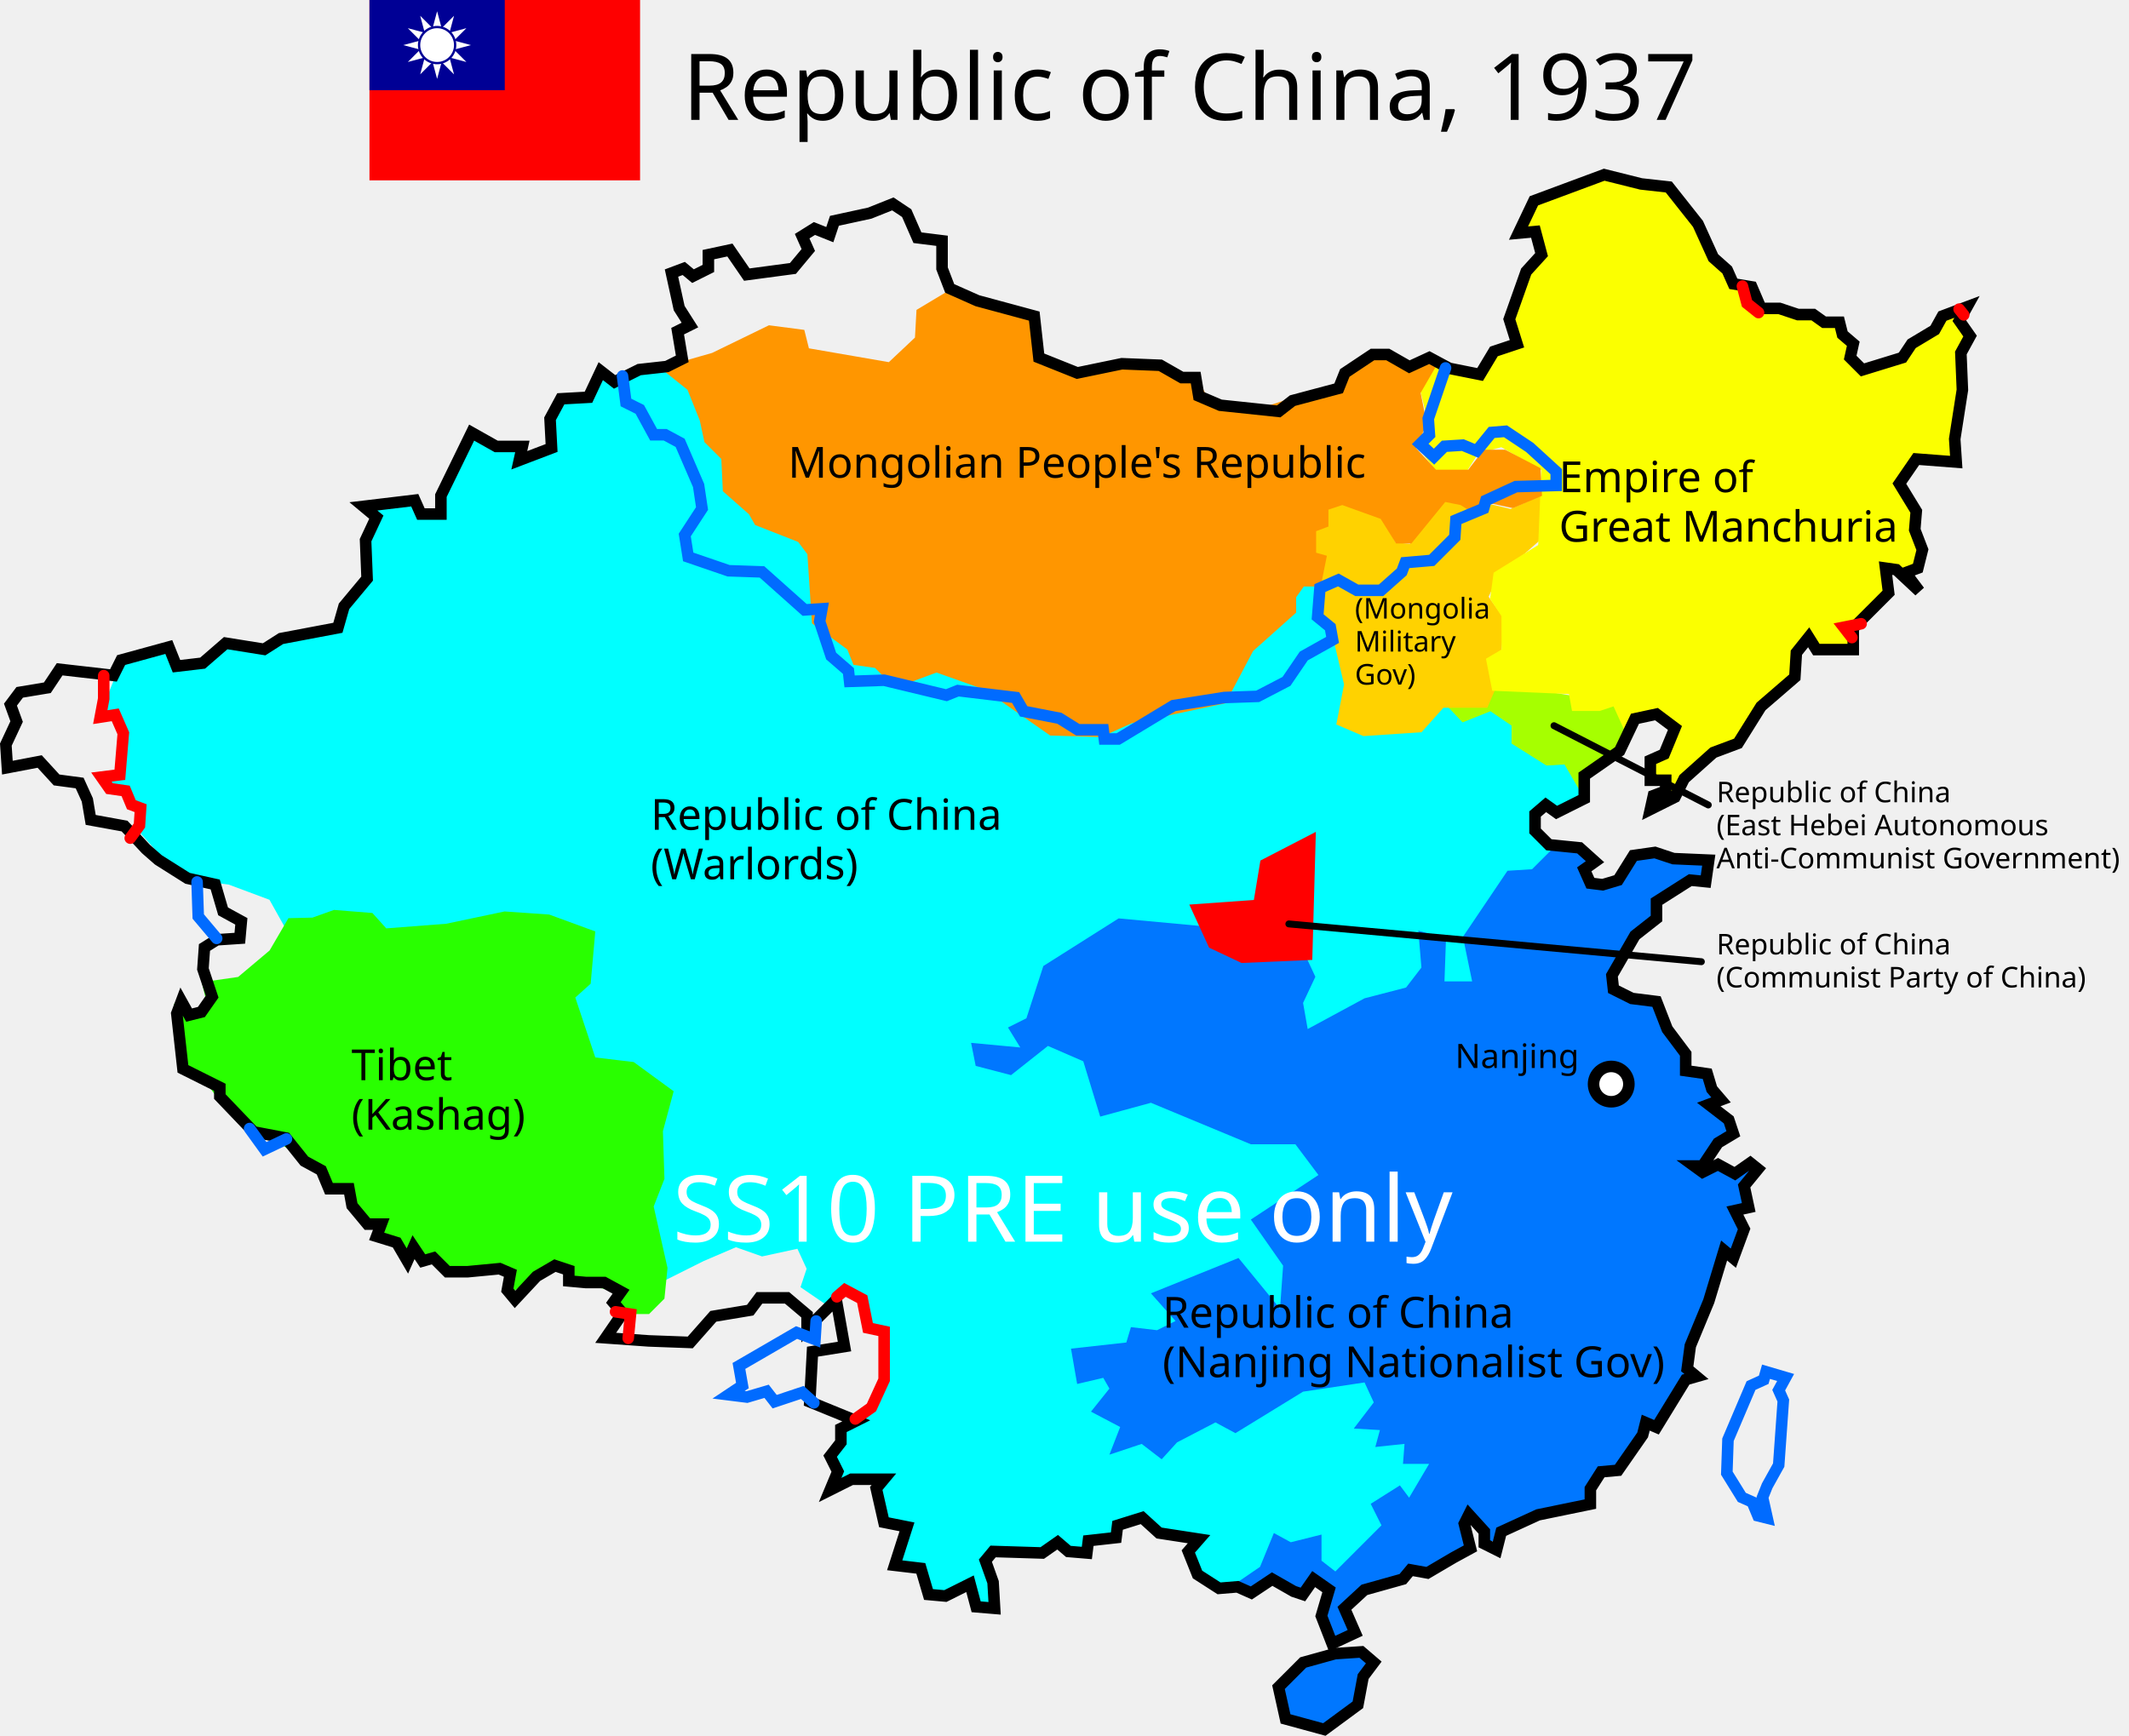
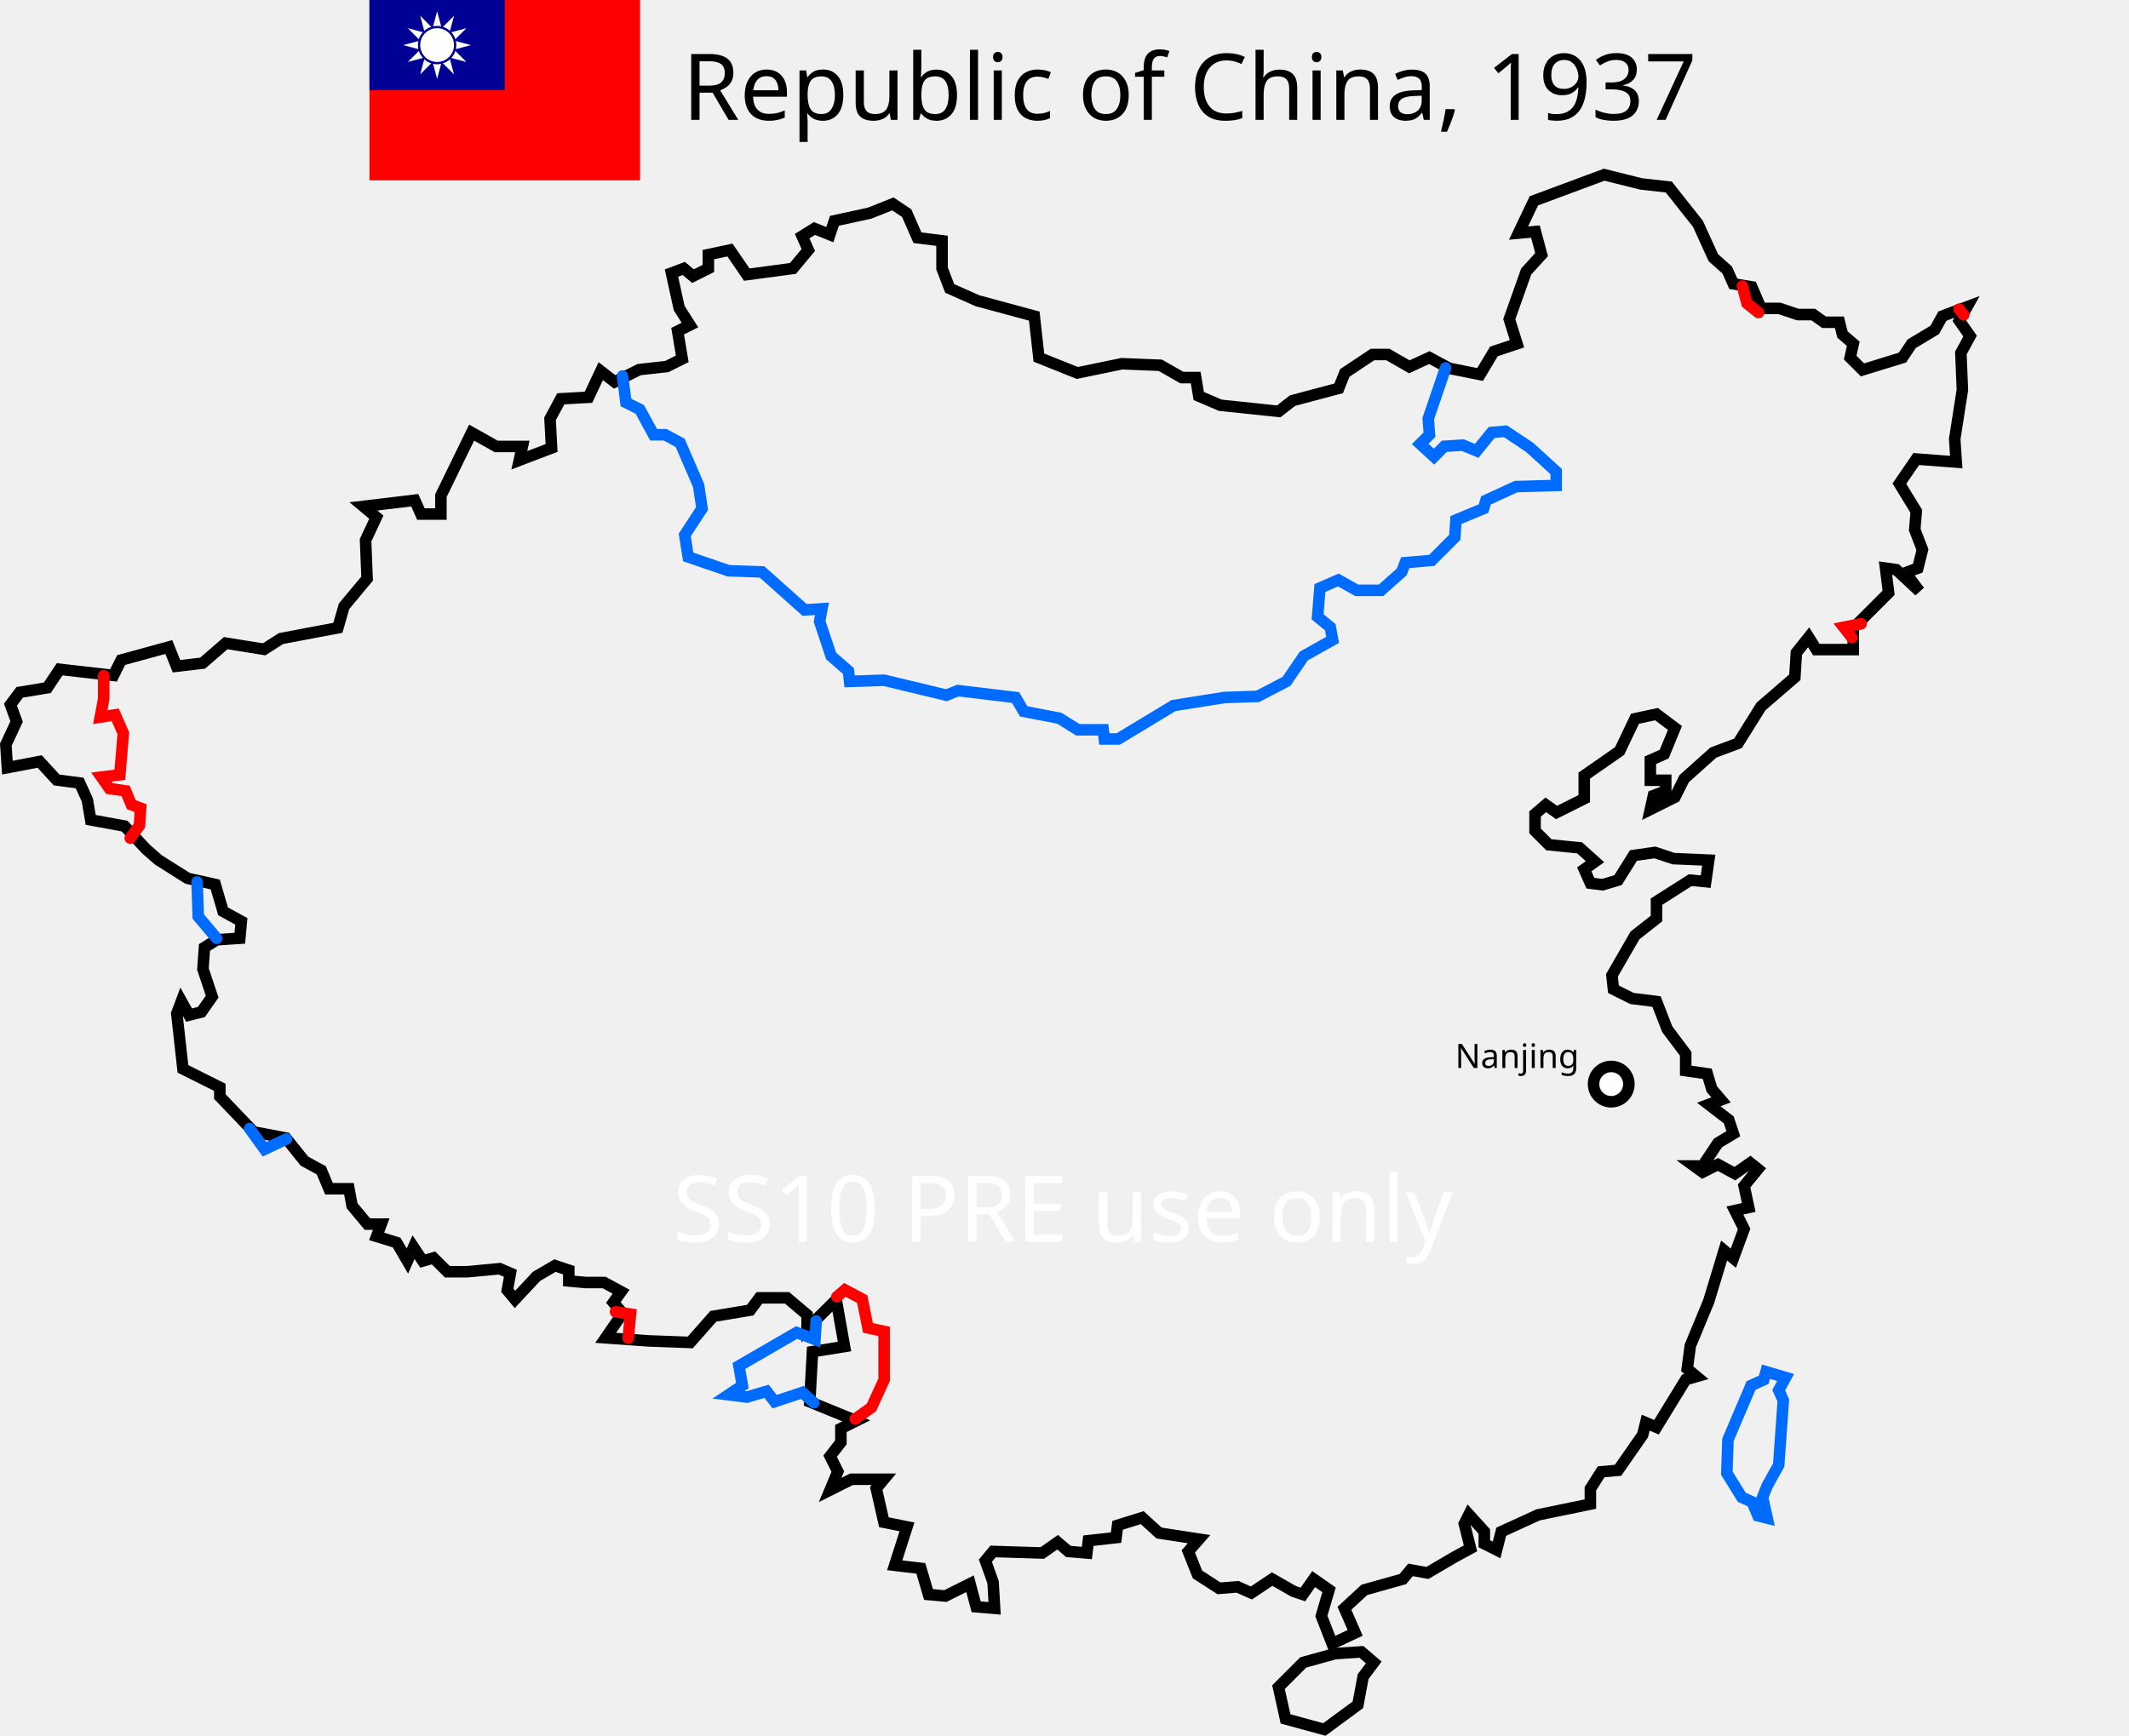
<svg xmlns="http://www.w3.org/2000/svg" version="1.1" width="461.726" height="376.536" viewBox="0,0,461.726,376.536">
  <g transform="translate(-8.61907,7.58535)">
    <g stroke-miterlimit="10">
-       <path d="M291.247,353.047l6.887,-1.913l5.739,-0.383l2.678,2.296l-2.296,3.061l-1.148,6.122l-7.269,5.356l-8.417,-2.296l-1.53,-6.887z" fill="#0077ff" stroke="none" stroke-width="0" stroke-linecap="round" display="" class="4" />
-       <path d="M272.84,317.176l-27.904,-6.534l-12.109,-19.725l-21.608,-104.165l133.667,-10.667h6l4.667,3l-2.667,2l0.667,3.667h2.667l4.667,-1.667l2.667,-5l5,-1l3.667,2l7.667,0.333l-1,4.667l-2.667,-1.667l-7.667,5.667v3.333l-4.667,3.667l-5.333,9.333l0.667,3.667l5,2h3.667l2.333,5.667l4.333,5.333v4.333l4.333,-0.333l1.333,4.333l2.333,2l-3.333,0.667l4.667,3.333l1,3.333l-3.667,1.667l-3.333,6.333l3.667,-1.667l3.667,2.333l4,-2.667l1.667,1.333l-3.667,3.667l1.333,4.333l-3.667,1l2.667,3.333l-2.667,7.333l-2.667,-1.667l-7,20.667v4.667l2.333,2h-3.333l-6,10.667l-2,-1.333v2.667l-6,8.333h-4l-2,3.667v3.667l-11.667,1.667l-12,7v-3.667l-2.667,-2.667l-1,2.333l1,4.333l-9.333,5.667l-3.667,-0.667l-1,2.333l-8.667,2.333l-4.667,3.667l3,5.333l-5.333,2.667l-2.667,-6.667l1.667,-5.333l-3.333,-1.667l-2.333,3l-6.333,-3.667l-5.667,3.667l-2,-1.667h-3z" fill="#0077ff" stroke="none" stroke-width="0" stroke-linecap="round" display="" class="7" />
-       <path d="M30.552,148.643l1,-4.333l3.333,-8.333l10.333,-2.867l1.333,3.867l6.333,-0.667l5.333,-4.333l7.667,2l4,-2.667l12.667,-2.333l0.667,-4.667l5.667,-6l-0.667,-8.667l3,-4.667l-3.333,-2.333l11.667,-1l0.667,2.667l4.333,0.333l-0.333,-4l6.667,-15l6,4.333l5.667,-0.667l-1,3.333l6.667,-2.667v-5.667l2.333,-4.333l6,-1.333l2.667,-5.667l3,3l6.333,-3.333l4.667,-0.667l151,47.333l48,41.333l0.333,5.333l-5.333,3.333l-3.333,-1.667l-2,2l-0.333,3.667l3.667,3.333l-4.333,4.333l-5.333,0.333l-9.667,14.333l2,9.667h-6l0.333,-9.333l-6,-1.667l0.667,8l-3.333,4.333l-9,2.333l-12.333,6.667l-1,-5.667l2.667,-5.667l-2.333,-5l-22.333,-6l-18,-1.667l-16.333,10.333l-3.667,11.333l-4,2l2.667,4.333l-10.667,-1l1,5l7.667,2l8,-6.333l7.667,3.333l3.667,12l11,-3l21.667,9h9.667l5,6.667l-14.667,9.667l7,10l-0.667,9.333l-9,-11l-19,7.667l5.333,6l-4,2l-5.667,-0.667l-1,3.333l-12,1.333l1.333,7.667l5.667,-1.333l1.333,2.333l-4,5l6.333,3.333l-2.333,6l7,-2.333l4.333,3.333l3.333,-3.667l8.333,-4.333l4.333,2.333l14.667,-9l13.333,-2l2,4.333l-4.333,5.667l5.667,0.333l-1,3.667l6.333,-0.667l-0.333,4.333h5.667l-4.333,7.333l-2,-2.667l-6.333,4l2.333,4.667l-10,10l-3,-2.333v-5.667l-6.667,1.667l-3.667,-2l-3,7.333l-6.333,4.333l-6.333,-1.333l-3,-6.333l3,-2.333l-8.667,-1l-3.333,-3.333l-6.333,1.667v2.667l-6,0.333v3.333l-4.667,-1l-1.333,-2.333l-3.667,3l-10.667,-0.333l-1.667,2l1.667,3.667l-0.333,6.333h-4l-1,-5.667l-6,2.667l-3.333,0.333l-2,-6.667h-5.333l3.333,-8.333l-5,-0.667l-1.333,-7l1.333,-2.667l-7,-0.333l-5.333,3.333l2.333,-5l-2,-3l1.667,-2.667l0.667,-3.333l6.667,-4.667l2.667,-6.667v-10.333h-3.667l-1,-6.667l-4.333,-2.667l-3,4.333l-6.333,-4.333l1.333,-4l-2,-4.333l-7.667,1.667l-5.667,-2l-7,3l-8.667,4.333l-81.808,-76.092l-3.686,-6.607l-8.849,-3.302l-10.324,-1.333l-9,-10v-5.667l-2.333,-0.667l-0.667,-2.667h-3.667l-1.333,-2.333l4,-1l0.667,-10l-1.667,-3.333z" fill="#00ffff" stroke="#000000" stroke-width="0" stroke-linecap="round" display="" class="6" />
-       <path d="M352.218,165.643l-4.3,-7.399l-3.909,0.237l-7.575,-4.775l0.01,-3.89l-4.585,-3.113l-6.046,2.41l-3.595,-3.803l11.333,-4.667l31.667,5.333l-5.193,8.75l-7.317,5.466z" fill="#a6ff00" stroke="none" stroke-width="0" stroke-linecap="butt" display="" class="5" />
-       <path d="M294.515,126.341l-0.28,-7.838l1.679,-5.598l-2.239,-0.28l-0.28,-5.318l2.799,-0.56v-3.639l3.639,-1.679l8.117,2.519l3.359,6.158l3.079,0.28l7.558,-9.517l8.397,0.56l5.878,1.4l6.998,-3.079l-0.56,9.797l-9.237,8.117l-1.959,4.199l3.359,4.759l-0.56,6.998l-3.079,1.959l1.679,6.438l-1.679,3.919h-9.517l-4.759,5.318l-12.596,0.84l-5.878,-2.519l1.679,-8.677l-2.239,-9.517z" fill="#ffd200" stroke="none" stroke-width="0" stroke-linecap="round" display="" class="4" />
-       <path d="M342.885,94.419l-8.667,-5l-5,1.333l-2.333,3.667h-7l-4,-5.333l2.494,-4.827l-1.72,-7.053l2.226,-5.786l10.667,2.667l3.667,-5l4.667,-2l-1.667,-5.333l3.667,-10.333l3.333,-3.667l-1.333,-5l-3.667,0.333l3.333,-7.109l15.333,-5.333l13.667,3l6,6.667l3.333,8.667l3,1l1.786,4l2.214,2.667l2.573,2.44l5.427,0.226l4.667,2.333l2.333,-1l3.333,2.333l3,-0.667v3.333l3.333,1.333l-1.667,4l2.667,2.333l8.667,-2.667l2.667,-4l5,-2.333l1.333,-3.333l4.091,0.595l1.176,4.405l-0.934,2.667l0.333,8.333l-2.333,11l1,5.667l-9,-1.333l-3,4.667l3.333,7l-0.667,4l2.333,4l-1,3.333l-4.333,1.667l-3.333,-1l0.667,5.333l-7.667,7.079l0.333,5.254h-9l-0.667,-3l-3,3.667l-0.333,5.333l-7,5.333l-5,9l-5.333,2.667l-6.333,5l-2,3.667l-6,3l0.667,-2.333l3,-1.667v-2l-3.667,-0.333v-4.333l3.333,-1.667l2.667,-5.667l-4.333,-3.333l-5.333,2l-1,4l-3.333,-7.333l-3,1h-6l-0.667,-3.667l-16.633,-0.722l-1.367,-6.945l3.389,-1.993l-0.024,-7.262l-2.473,-3.751l0.775,-5.66l9.667,-6z" fill="#fbff00" stroke="none" stroke-width="0" stroke-linecap="round" display="" class="3" />
-       <path d="M60.261,204.343l6.832,-5.751l4.08,-7l5.212,-0.122l4.667,-1.667l8.333,0.667l3,3.333l13,-1l12.667,-2.667l9.667,0.667l10,3.667l-1,11.333l-3.333,3l4.333,13l8.333,1l8.667,6.333l-2.333,8.667l0.333,10.333l-2.333,6l3,13.333l-0.667,6.667l-3.333,3.333h-7.667l0.667,-5l-7.667,-1.333l-2.667,-2.667l-3,-1.667l-5,2.667l-5.667,4.333v-5.667h-11.667l-2.667,-2.333l-4.333,-0.667l-2.667,1l-1.333,-2.667l-5,-2.667l-1.667,-3.333l-4.333,-4l-2.333,-3.667l-3.333,-0.333l-1.333,-4.333l-3,-1l-6.333,-4.333l-3.667,-1.333l-7.333,-5.667l-3.667,-5l-3,-1.667l-3,-3.667l-1.333,-8v-4.333l3,-0.333l1,3l3.333,-1.667l-1.333,-5.667z" fill="#29ff00" stroke="none" stroke-width="0" stroke-linecap="round" display="" class="0" />
-       <path d="M156.052,70.976l7,-2l12.333,-6l7.667,1l1,4l17.333,3l5.667,-5.333l0.333,-6l6.667,-4l9.333,3.333l8.667,2.333l2,8.333l10,4l8.333,-2.667l8.667,1.333l3,2.667l4.667,0.333l2.333,4.333l11,1.333l7,-2.333l4.667,0.333l4.667,-1.667l1,-3.667l7,-4h4l1.667,1.667h8.333l-3.667,6.333l1.333,6.667l-2.333,5.333l4.333,4.667h7l3.333,-4.333h4.667l7.667,4l0.333,6l-6.333,2.667l-4.667,-1l-4,2l-2.667,-1.667l-3.333,-0.667l-7.333,9h-3.333l-3.333,-5.333l-8.333,-3l-3,1v3.667l-2.667,1v4.667l2.333,0.667l-1.333,6.667h-3.667l-1.667,2.333v3.333l-9.333,8.333l-6,11.333l-20.333,4.333l-6.667,3l-11,-0.333l-14.333,-10l-10.333,-3.667l-9,3.333l-4.333,-4.333l-4.667,-0.667l-1.333,-3.333l-7.667,-5.667l-1,-15l-2,-2.667l-9.333,-3.667l-1.333,-2.333l-5.667,-5l-0.333,-7l-3.667,-3.667l-1,-4.667l-2.667,-6.667l-5,-4z" fill="#ff9600" stroke="none" stroke-width="0" stroke-linecap="round" display="" class="1" />
+       <path d="M291.247,353.047l6.887,-1.913l5.739,-0.383l2.678,2.296l-2.296,3.061l-1.148,6.122l-7.269,5.356l-8.417,-2.296l-1.53,-6.887z" fill="#0077ff" stroke="none" stroke-width="0" stroke-linecap="round" display="none" class="4" />
+       <path d="M272.84,317.176l-27.904,-6.534l-12.109,-19.725l-21.608,-104.165l133.667,-10.667h6l4.667,3l-2.667,2l0.667,3.667h2.667l4.667,-1.667l2.667,-5l5,-1l3.667,2l7.667,0.333l-1,4.667l-2.667,-1.667l-7.667,5.667v3.333l-4.667,3.667l-5.333,9.333l0.667,3.667l5,2h3.667l2.333,5.667l4.333,5.333v4.333l4.333,-0.333l1.333,4.333l2.333,2l-3.333,0.667l4.667,3.333l1,3.333l-3.667,1.667l-3.333,6.333l3.667,-1.667l3.667,2.333l4,-2.667l1.667,1.333l-3.667,3.667l1.333,4.333l-3.667,1l2.667,3.333l-2.667,7.333l-2.667,-1.667l-7,20.667v4.667l2.333,2h-3.333l-6,10.667l-2,-1.333v2.667l-6,8.333h-4l-2,3.667v3.667l-11.667,1.667l-12,7v-3.667l-2.667,-2.667l-1,2.333l1,4.333l-9.333,5.667l-3.667,-0.667l-1,2.333l-8.667,2.333l-4.667,3.667l3,5.333l-5.333,2.667l-2.667,-6.667l1.667,-5.333l-3.333,-1.667l-2.333,3l-6.333,-3.667l-5.667,3.667l-2,-1.667h-3z" fill="#0077ff" stroke="none" stroke-width="0" stroke-linecap="round" display="none" class="7" />
+       <path d="M30.552,148.643l1,-4.333l3.333,-8.333l10.333,-2.867l1.333,3.867l6.333,-0.667l5.333,-4.333l7.667,2l4,-2.667l12.667,-2.333l0.667,-4.667l5.667,-6l-0.667,-8.667l3,-4.667l-3.333,-2.333l11.667,-1l0.667,2.667l4.333,0.333l-0.333,-4l6.667,-15l6,4.333l5.667,-0.667l-1,3.333l6.667,-2.667v-5.667l2.333,-4.333l6,-1.333l2.667,-5.667l3,3l6.333,-3.333l4.667,-0.667l151,47.333l48,41.333l0.333,5.333l-5.333,3.333l-3.333,-1.667l-2,2l-0.333,3.667l3.667,3.333l-4.333,4.333l-5.333,0.333l-9.667,14.333l2,9.667h-6l0.333,-9.333l-6,-1.667l0.667,8l-3.333,4.333l-9,2.333l-12.333,6.667l-1,-5.667l2.667,-5.667l-2.333,-5l-22.333,-6l-18,-1.667l-16.333,10.333l-3.667,11.333l-4,2l2.667,4.333l-10.667,-1l1,5l7.667,2l8,-6.333l7.667,3.333l3.667,12l11,-3l21.667,9h9.667l5,6.667l-14.667,9.667l7,10l-0.667,9.333l-9,-11l-19,7.667l5.333,6l-4,2l-5.667,-0.667l-1,3.333l-12,1.333l1.333,7.667l5.667,-1.333l1.333,2.333l-4,5l6.333,3.333l-2.333,6l7,-2.333l4.333,3.333l3.333,-3.667l8.333,-4.333l4.333,2.333l14.667,-9l13.333,-2l2,4.333l-4.333,5.667l5.667,0.333l-1,3.667l6.333,-0.667l-0.333,4.333h5.667l-4.333,7.333l-2,-2.667l-6.333,4l2.333,4.667l-10,10l-3,-2.333v-5.667l-6.667,1.667l-3.667,-2l-3,7.333l-6.333,4.333l-6.333,-1.333l-3,-6.333l3,-2.333l-8.667,-1l-3.333,-3.333l-6.333,1.667v2.667l-6,0.333v3.333l-4.667,-1l-1.333,-2.333l-3.667,3l-10.667,-0.333l-1.667,2l1.667,3.667l-0.333,6.333h-4l-1,-5.667l-6,2.667l-3.333,0.333l-2,-6.667h-5.333l3.333,-8.333l-5,-0.667l-1.333,-7l1.333,-2.667l-7,-0.333l-5.333,3.333l2.333,-5l-2,-3l1.667,-2.667l0.667,-3.333l6.667,-4.667l2.667,-6.667v-10.333h-3.667l-1,-6.667l-4.333,-2.667l-3,4.333l-6.333,-4.333l1.333,-4l-2,-4.333l-7.667,1.667l-5.667,-2l-7,3l-8.667,4.333l-81.808,-76.092l-3.686,-6.607l-8.849,-3.302l-10.324,-1.333l-9,-10v-5.667l-2.333,-0.667l-0.667,-2.667h-3.667l-1.333,-2.333l4,-1l0.667,-10l-1.667,-3.333z" fill="#00ffff" stroke="#000000" stroke-width="0" stroke-linecap="round" display="none" class="6" />
+       <path d="M352.218,165.643l-4.3,-7.399l-3.909,0.237l-7.575,-4.775l0.01,-3.89l-4.585,-3.113l-6.046,2.41l-3.595,-3.803l11.333,-4.667l31.667,5.333l-5.193,8.75l-7.317,5.466z" fill="#a6ff00" stroke="none" stroke-width="0" stroke-linecap="butt" display="none" class="5" />
+       <path d="M294.515,126.341l-0.28,-7.838l1.679,-5.598l-2.239,-0.28l-0.28,-5.318l2.799,-0.56v-3.639l3.639,-1.679l8.117,2.519l3.359,6.158l3.079,0.28l7.558,-9.517l8.397,0.56l5.878,1.4l6.998,-3.079l-0.56,9.797l-9.237,8.117l-1.959,4.199l3.359,4.759l-0.56,6.998l-3.079,1.959l1.679,6.438l-1.679,3.919h-9.517l-4.759,5.318l-12.596,0.84l-5.878,-2.519l1.679,-8.677l-2.239,-9.517z" fill="#ffd200" stroke="none" stroke-width="0" stroke-linecap="round" display="none" class="4" />
+       <path d="M342.885,94.419l-8.667,-5l-5,1.333l-2.333,3.667h-7l-4,-5.333l2.494,-4.827l-1.72,-7.053l2.226,-5.786l10.667,2.667l3.667,-5l4.667,-2l-1.667,-5.333l3.667,-10.333l3.333,-3.667l-1.333,-5l-3.667,0.333l3.333,-7.109l15.333,-5.333l13.667,3l6,6.667l3.333,8.667l3,1l1.786,4l2.214,2.667l2.573,2.44l5.427,0.226l4.667,2.333l2.333,-1l3.333,2.333l3,-0.667v3.333l3.333,1.333l-1.667,4l2.667,2.333l8.667,-2.667l2.667,-4l5,-2.333l1.333,-3.333l4.091,0.595l1.176,4.405l-0.934,2.667l0.333,8.333l-2.333,11l1,5.667l-9,-1.333l-3,4.667l3.333,7l-0.667,4l2.333,4l-1,3.333l-4.333,1.667l-3.333,-1l0.667,5.333l-7.667,7.079l0.333,5.254h-9l-0.667,-3l-3,3.667l-0.333,5.333l-7,5.333l-5,9l-5.333,2.667l-6.333,5l-2,3.667l-6,3l0.667,-2.333l3,-1.667v-2l-3.667,-0.333v-4.333l3.333,-1.667l2.667,-5.667l-4.333,-3.333l-5.333,2l-1,4l-3.333,-7.333l-3,1h-6l-0.667,-3.667l-16.633,-0.722l-1.367,-6.945l3.389,-1.993l-0.024,-7.262l-2.473,-3.751l0.775,-5.66l9.667,-6z" fill="#fbff00" stroke="none" stroke-width="0" stroke-linecap="round" display="none" class="3" />
+       <path d="M60.261,204.343l6.832,-5.751l4.08,-7l5.212,-0.122l4.667,-1.667l8.333,0.667l3,3.333l13,-1l12.667,-2.667l9.667,0.667l10,3.667l-1,11.333l-3.333,3l4.333,13l8.333,1l8.667,6.333l-2.333,8.667l0.333,10.333l-2.333,6l3,13.333l-0.667,6.667l-3.333,3.333h-7.667l0.667,-5l-7.667,-1.333l-2.667,-2.667l-3,-1.667l-5,2.667l-5.667,4.333v-5.667h-11.667l-2.667,-2.333l-4.333,-0.667l-2.667,1l-1.333,-2.667l-5,-2.667l-1.667,-3.333l-4.333,-4l-2.333,-3.667l-3.333,-0.333l-1.333,-4.333l-3,-1l-6.333,-4.333l-3.667,-1.333l-7.333,-5.667l-3.667,-5l-3,-1.667l-3,-3.667l-1.333,-8v-4.333l3,-0.333l1,3l3.333,-1.667l-1.333,-5.667z" fill="#29ff00" stroke="none" stroke-width="0" stroke-linecap="round" display="none" class="0" />
+       <path d="M156.052,70.976l7,-2l12.333,-6l7.667,1l1,4l17.333,3l5.667,-5.333l0.333,-6l6.667,-4l9.333,3.333l8.667,2.333l2,8.333l10,4l8.333,-2.667l8.667,1.333l3,2.667l4.667,0.333l2.333,4.333l11,1.333l7,-2.333l4.667,0.333l4.667,-1.667l1,-3.667l7,-4h4l1.667,1.667h8.333l-3.667,6.333l1.333,6.667l-2.333,5.333l4.333,4.667h7l3.333,-4.333h4.667l7.667,4l0.333,6l-6.333,2.667l-4.667,-1l-4,2l-2.667,-1.667l-3.333,-0.667l-7.333,9h-3.333l-3.333,-5.333l-8.333,-3l-3,1v3.667l-2.667,1v4.667l2.333,0.667l-1.333,6.667h-3.667l-1.667,2.333v3.333l-9.333,8.333l-6,11.333l-20.333,4.333l-6.667,3l-11,-0.333l-14.333,-10l-10.333,-3.667l-9,3.333l-4.333,-4.333l-4.667,-0.667l-1.333,-3.333l-7.667,-5.667l-1,-15l-2,-2.667l-9.333,-3.667l-1.333,-2.333l-5.667,-5l-0.333,-7l-3.667,-3.667l-1,-4.667l-2.667,-6.667l-5,-4z" fill="#ff9600" stroke="none" stroke-width="0" stroke-linecap="round" display="none" class="1" />
      <path d="M280,337.969l-3.001,-1.334l-4.001,0.333l-4.667,-3.001l-2,-5.001l2.334,-2.667l-8.668,-1.334l-3.667,-3.334l-5.334,1.667l-0.333,2.667l-6.001,0.667l-0.333,2.667l-4.001,-0.333l-2.334,-2l-3.334,2.334l-10.668,-0.333l-1.667,2l1.667,4.667l0.333,5.668l-4.001,-0.333l-1.334,-5.001l-5.334,2.667l-3.667,-0.333l-1.667,-5.668l-5.668,-0.667l2.667,-8.335l-5.001,-1l-1.667,-7.335l1.667,-2h-7.001l-4.667,2.334l1.667,-4.001l-1.667,-3.334l2.334,-3.001v-3.001l3.334,-1.667l-10.083,-4.116l0.589,-10.886l6.946,-1.112l-1.8,-10.158l-6.32,6.269v-3.001l-4.334,-3.667h-6.001l-2,2.667l-8.001,1.334l-5.001,5.668l-9.002,-0.333l-9.335,-0.667l3.667,-5.334l-2,-2.334l1.667,-2.334l-3.667,-2h-4.001l-3.667,-0.333v-2.334l-3.001,-1l-4.001,2.334l-4.667,5.001l-1.667,-2l0.667,-3.667l-2.334,-1l-7.001,0.667h-4.334l-3.001,-3.001l-2.334,0.667l-2,-3.001l-1.334,3.001l-2.334,-4.001l-4.334,-1.334l1,-2.667h-3.001l-3.334,-4.001l-0.667,-3.667h-4.334l-1.667,-4.001l-3.667,-2l-4.001,-5.001l-7.001,-1.334l-7.335,-7.668v-2l-8.001,-4.001l-1.334,-12.002l1,-2.667l1.667,3.001l2.667,-0.667l2.334,-3.334l-2,-6.001l0.333,-4.667l2.667,-1.667l5.001,-0.333l0.333,-3.667l-3.961,-2.168l-1.707,-5.833l-6.001,-1.334l-6.334,-4.001l-2.667,-2.334l-4.667,-5.001l-7.335,-1.334l-0.733,-4.334l-1.667,-3.667l-5.001,-0.667l-3.667,-4.001l-7.001,1.334l-0.333,-5.001l2.334,-5.001l-1.334,-3.667l2,-2.667l6.001,-1l2.667,-4.001l11.669,1.334l1.667,-3.334l10.336,-2.834l1.666,4.167l5.668,-0.667l5.001,-4.334l8.335,1.334l3.667,-2.334l12.335,-2.334l1.334,-4.667l5.001,-6.001l-0.333,-8.335l2.334,-5.001l-2.804,-2.334l11.138,-1.334l1.334,3.001h4.334v-4.001l6.668,-13.669l5.334,3.001h5.668l-0.667,3.001l7.001,-2.667l-0.333,-6.334l2.334,-4.334l6.001,-0.333l2.667,-5.668l3.001,2.334l5.334,-2.667l6.001,-0.667l3.334,-1.667l-1,-6.001l2.667,-1.334l-2.334,-3.667l-1.667,-7.605l2.667,-1l2,1.667l3.334,-1.667v-3.001l4.667,-1l3.667,5.334l10.002,-1.334l3.334,-4.001l-1.334,-3.001l2.667,-1.667l3.334,1.334l1,-3.001l7.668,-1.667l5.001,-2l3.001,2l2.334,5.334l5.334,0.667v6.001l1.667,4.334l6.001,2.667l12.335,3.334l1,9.002l8.335,3.334l9.668,-2l8.335,0.333l4.667,2.667h3.001l0.667,4.001l4.667,2l12.669,1.334l3.001,-2.334l10.002,-2.667l1.334,-3.334l6.001,-4.001h3.334l4.667,2.667l4.334,-2l4.334,2.334l6.668,1.334l3.001,-5.001l5.001,-1.667l-1.667,-5.334l3.667,-10.335l3.334,-3.667l-1.334,-5.001l-3.667,0.333l3.334,-7.001l15.253,-5.668l8.001,2l6.001,0.667l6.334,8.001l3.334,7.335l3.001,2.667l1.334,3.001l4.001,0.667l2,4.667h4.001l4.001,1.334h3.334l2.334,1.667h3.334l0.667,2.667l2.334,2l-0.667,3.001l2.667,2.667l8.668,-2.667l2,-3.001l5.001,-3.001l1.667,-3.001l5.334,-2l-1.667,3.001l2.334,3.334l-2,3.667l0.333,8.001l-1.667,10.668l0.333,5.001l-8.668,-0.667l-3.667,5.334l3.667,6.001l-0.333,4.001l1.667,4.334l-1,4.001l-2.667,1l3.001,4.001l-5.001,-4.667l-2.334,-0.333l0.667,5.334l-7.668,7.668v4.667h-8.001l-1.667,-2.667l-2.667,3.334l-0.333,5.334l-7.335,6.334l-5.001,8.001l-5.334,2l-6.334,5.668l-2,4.001l-5.334,2.667l0.667,-3.001l2.667,-1v-2.334h-3.334v-4.334l3.001,-1.334l2.334,-5.668l-4.001,-3.001l-4.667,1l-3.334,7.001l-7.668,5.334v5.001l-6.001,3.001l-2.334,-1.667l-2.334,2v3.667l3.001,3.001l6.668,0.667l3.334,3.001l-2.334,1.667l1.334,3.001l2.667,0.333l3.334,-1l3.334,-5.334l4.667,-0.667l4.001,1.334l7.668,0.333l-0.667,4.667l-3.334,-0.333l-7.335,4.667v3.667l-4.667,3.667l-5.001,8.668l0.333,3.001l4.001,2l5.334,0.667l2.334,6.001l4.001,5.334v3.667l4.667,0.667l1,3.334l2,2.334l-2.667,1l4.334,3.334l1,3.001l-3.334,2l-3.334,5.001h-1.834l1.834,1.334l3.334,-1.667l3.667,2l3.334,-2.334l1.667,1.334l-3.001,3.667l1,4.667l-3.001,0.667l2,4.001l-2.334,6.334l-2,-1.667l-3.334,11.002l-4.001,9.668l-0.667,5.001l2,1.667l-2.334,0.667l-6.334,10.335l-2.334,-1l-0.667,2.667l-5.334,7.668l-3.667,0.333l-2.334,3.667v3.334l-11.335,2.334l-8.001,3.667l-1,3.937l-2.667,-1.334v-2.667l-3.334,-3.667l-1,2l1.334,5.334l-3.667,2l-5.668,3.334l-3.667,-0.667l-1.667,2l-8.335,2.334l-4.334,4.001l2.334,5.334l-5.001,2.334l-2.334,-6.001l1.667,-5.668l-3.334,-2.334l-2.334,3.334l-2,-0.667l-4.667,-2.667z" fill="none" stroke="#000000" stroke-width="2.5" stroke-linecap="round" />
      <path d="M291.247,353.047l6.887,-1.913l5.739,-0.383l2.678,2.296l-2.296,3.061l-1.148,6.122l-7.269,5.356l-8.417,-2.296l-1.53,-6.887z" fill="none" stroke="#000000" stroke-width="2.5" stroke-linecap="round" />
      <path d="M70.749,239.475l-4.75,2.25l-3.25,-4.5" fill="none" stroke="#006bff" stroke-width="2.5" stroke-linecap="round" />
      <path d="M185.124,296.724l-2.5,-2.25l-6,2l-1.75,-2.25l-4.25,1.25l-4,-0.5l3,-2l-0.75,-4.25l12.5,-7.25l4,1.5l0.25,-4" fill="none" stroke="#006bff" stroke-width="2.5" stroke-linecap="round" />
      <path d="M391.624,289.978l4.25,1.25l-1.5,2.75l1,2.25l-1,14l-2.5,4.5l-1,2.5l1,4.5l-2,-0.5l-1.25,-3l-2.25,-1l-3.25,-5.25l0.25,-7.25l5,-11.75l2.75,-1.25z" fill="none" stroke="#006bff" stroke-width="2.5" stroke-linecap="round" />
      <path d="M322.124,72.224l-3.75,11l0.25,3.5l-2,2l3,2.75l2.25,-2.25l4,-0.25l3,1.25l3.25,-4l3,-0.25l5.25,3.5l5.75,5.25v3l-8.75,0.25l-6.5,3l-0.5,1.75l-6,2.5l-0.25,3.75l-5,5l-5.75,0.5l-0.75,2l-4.5,4h-5.25l-4,-2.25l-4,1.75l-0.5,6.25l2.75,2.25l0.5,2.75l-6.25,3.5l-3.75,5.5l-6.25,3.25l-7.25,0.25l-11,1.75l-12,7.25h-3l-0.25,-2h-5.5l-4,-2.5l-7.75,-1.5l-1.75,-3l-12.5,-1.5l-2.5,1l-13.5,-3.25l-7.5,0.25l-0.25,-2.25l-3.75,-3.25l-2.5,-7.5l0.5,-2.75l-3.75,0.25l-9.25,-8.25l-7.25,-0.25l-8.75,-3l-0.75,-4.75l3.75,-5.75l-0.75,-5l-4,-9.25l-3.25,-1.75h-2.5l-3,-5.5l-3,-1.5l-0.75,-5.75" fill="none" stroke="#006bff" stroke-width="2.5" stroke-linecap="round" />
      <path d="M55.613,195.978l-4,-4.75l-0.25,-7.5" fill="none" stroke="#006bff" stroke-width="2.5" stroke-linecap="round" />
      <path d="M31.113,138.978v5l-0.75,4l3.25,-0.5l1.75,4l-0.75,9l-4,0.5l1.75,2.5l3.5,0.5l1.25,3l2,0.75l-0.25,3.75l-2,2.75" fill="none" stroke="#ff0000" stroke-width="2.5" stroke-linecap="round" />
      <path d="M142.113,276.978l3.25,0.5l-0.5,5.25" fill="none" stroke="#ff0000" stroke-width="2.5" stroke-linecap="round" />
      <path d="M190.113,273.728l1.75,-1.5l3.75,2l1.25,6.25l3.5,0.75v10.5l-2.75,6l-3.5,2.5" fill="none" stroke="#ff0000" stroke-width="2.5" stroke-linecap="round" />
      <path d="M389.999,60.224l-2.5,-2l-1,-3.75" fill="none" stroke="#ff0000" stroke-width="2.5" stroke-linecap="round" />
      <path d="M434.499,60.724l-1,-1.25" fill="none" stroke="#ff0000" stroke-width="2.5" stroke-linecap="round" />
      <path d="M410.249,130.724l-1.75,-2.25l3.75,-0.75" fill="none" stroke="#ff0000" stroke-width="2.5" stroke-linecap="round" />
-       <path d="M277.885,201.31l-7.047,-3.327l-4.287,-9.34l14,-1l1.419,-8.553l12.024,-6.221l-0.776,27.773z" fill="#ff0000" stroke="none" stroke-width="0" stroke-linecap="butt" display="" class="2" />
+       <path d="M277.885,201.31l-7.047,-3.327l-4.287,-9.34l14,-1l1.419,-8.553l12.024,-6.221l-0.776,27.773z" fill="#ff0000" stroke="none" stroke-width="0" stroke-linecap="butt" display="none" class="2" />
      <path d="M354.218,227.585c0,-2.117 1.716,-3.833 3.833,-3.833c2.117,0 3.833,1.716 3.833,3.833c0,2.117 -1.716,3.833 -3.833,3.833c-2.117,0 -3.833,-1.716 -3.833,-3.833z" fill="#ffffff" stroke="#000000" stroke-width="2.5" stroke-linecap="butt" />
      <text transform="translate(324.194,224.0854) scale(0.1822,0.1822)" font-size="40" xml:space="preserve" fill="#000000" stroke-opacity="0" stroke="#000000" stroke-width="0" stroke-linecap="butt" font-family="Sans Serif" font-weight="normal" text-anchor="start">
        <tspan x="0" dy="0">Nanjing</tspan>
      </text>
-       <text transform="translate(84.83907,226.7334) scale(0.23257,0.23257)" font-size="40" xml:space="preserve" fill="#000000" stroke="none" stroke-width="1" stroke-linecap="butt" font-family="Sans Serif" font-weight="normal" text-anchor="start" display="" class="0">
+       <text transform="translate(84.83907,226.7334) scale(0.23257,0.23257)" font-size="40" xml:space="preserve" fill="#000000" stroke="none" stroke-width="1" stroke-linecap="butt" font-family="Sans Serif" font-weight="normal" text-anchor="start" display="none" class="0">
        <tspan x="0" dy="0">Tibet</tspan>
        <tspan x="0" dy="46.15px">(Kashag)</tspan>
      </text>
-       <text transform="translate(179.5304,96.03462) scale(0.23257,0.23257)" font-size="40" xml:space="preserve" fill="#000000" stroke="none" stroke-width="1" stroke-linecap="butt" font-family="Sans Serif" font-weight="normal" text-anchor="start" display="" class="1">
+       <text transform="translate(179.5304,96.03462) scale(0.23257,0.23257)" font-size="40" xml:space="preserve" fill="#000000" stroke="none" stroke-width="1" stroke-linecap="butt" font-family="Sans Serif" font-weight="normal" text-anchor="start" display="none" class="1">
        <tspan x="0" dy="0">Mongolian People's Republic</tspan>
      </text>
-       <text transform="translate(260.7448,280.4173) scale(0.23257,0.23257)" font-size="40" xml:space="preserve" fill="#000000" stroke="none" stroke-width="1" stroke-linecap="butt" font-family="Sans Serif" font-weight="normal" text-anchor="start" display="" class="7">
+       <text transform="translate(260.7448,280.4173) scale(0.23257,0.23257)" font-size="40" xml:space="preserve" fill="#000000" stroke="none" stroke-width="1" stroke-linecap="butt" font-family="Sans Serif" font-weight="normal" text-anchor="start" display="none" class="7">
        <tspan x="0" dy="0">Republic of China</tspan>
        <tspan x="0" dy="46.15px">(Nanjing Nationalist Gov)</tspan>
      </text>
-       <text transform="translate(346.7183,99.17574) scale(0.23257,0.23257)" font-size="40" xml:space="preserve" fill="#000000" stroke="none" stroke-width="1" stroke-linecap="butt" font-family="Sans Serif" font-weight="normal" text-anchor="start" display="" class="3">
+       <text transform="translate(346.7183,99.17574) scale(0.23257,0.23257)" font-size="40" xml:space="preserve" fill="#000000" stroke="none" stroke-width="1" stroke-linecap="butt" font-family="Sans Serif" font-weight="normal" text-anchor="start" display="none" class="3">
        <tspan x="0" dy="0">Empire of</tspan>
        <tspan x="0" dy="46.15px">Great Manchuria</tspan>
      </text>
-       <text transform="translate(302.4578,126.5922) scale(0.15518,0.15518)" font-size="40" xml:space="preserve" fill="#000000" stroke="none" stroke-width="1" stroke-linecap="butt" font-family="Sans Serif" font-weight="normal" text-anchor="start" display="" class="4">
+       <text transform="translate(302.4578,126.5922) scale(0.15518,0.15518)" font-size="40" xml:space="preserve" fill="#000000" stroke="none" stroke-width="1" stroke-linecap="butt" font-family="Sans Serif" font-weight="normal" text-anchor="start" display="none" class="4">
        <tspan x="0" dy="0">(Mongolia</tspan>
        <tspan x="0" dy="46.15px">Military</tspan>
        <tspan x="0" dy="46.15px">Gov)</tspan>
      </text>
-       <text transform="translate(380.8838,166.4464) scale(0.15518,0.15518)" font-size="40" xml:space="preserve" fill="#000000" stroke="none" stroke-width="1" stroke-linecap="butt" font-family="Sans Serif" font-weight="normal" text-anchor="start" display="" class="5">
+       <text transform="translate(380.8838,166.4464) scale(0.15518,0.15518)" font-size="40" xml:space="preserve" fill="#000000" stroke="none" stroke-width="1" stroke-linecap="butt" font-family="Sans Serif" font-weight="normal" text-anchor="start" display="none" class="5">
        <tspan x="0" dy="0">Republic of China</tspan>
        <tspan x="0" dy="46.15px">(East Hebei Autonomous</tspan>
        <tspan x="0" dy="46.15px">Anti-Communist Government)</tspan>
      </text>
-       <path d="M345.641,149.837l33.46,17.195" fill="none" stroke="#000000" stroke-width="1.5" stroke-linecap="round" display="" class="5" />
-       <text transform="translate(149.7448,172.4173) scale(0.23257,0.23257)" font-size="40" xml:space="preserve" fill="#000000" stroke="none" stroke-width="1" stroke-linecap="butt" font-family="Sans Serif" font-weight="normal" text-anchor="start" display="" class="6">
+       <path d="M345.641,149.837l33.46,17.195" fill="none" stroke="#000000" stroke-width="1.5" stroke-linecap="round" display="none" class="5" />
+       <text transform="translate(149.7448,172.4173) scale(0.23257,0.23257)" font-size="40" xml:space="preserve" fill="#000000" stroke="none" stroke-width="1" stroke-linecap="butt" font-family="Sans Serif" font-weight="normal" text-anchor="start" display="none" class="6">
        <tspan x="0" dy="0">Republic of China</tspan>
        <tspan x="0" dy="46.15px">(Warlords)</tspan>
      </text>
-       <text transform="translate(380.8838,199.4464) scale(0.15518,0.15518)" font-size="40" xml:space="preserve" fill="#000000" stroke="none" stroke-width="1" stroke-linecap="butt" font-family="Sans Serif" font-weight="normal" text-anchor="start" display="" class="2">
+       <text transform="translate(380.8838,199.4464) scale(0.15518,0.15518)" font-size="40" xml:space="preserve" fill="#000000" stroke="none" stroke-width="1" stroke-linecap="butt" font-family="Sans Serif" font-weight="normal" text-anchor="start" display="none" class="2">
        <tspan x="0" dy="0">Republic of China</tspan>
        <tspan x="0" dy="46.15px">(Communist Party of China)</tspan>
      </text>
-       <path d="M288.141,192.837l89.46,8.195" fill="none" stroke="#000000" stroke-width="1.5" stroke-linecap="round" display="" class="2" />
+       <path d="M288.141,192.837l89.46,8.195" fill="none" stroke="#000000" stroke-width="1.5" stroke-linecap="round" display="none" class="2" />
      <path d="M88.747,-7.585h58.685v39.123h-58.685z" fill="#fe0000" stroke="none" stroke-width="1" stroke-linecap="butt" />
      <path d="M88.747,-7.585h29.342v19.562h-29.342z" fill="#000095" stroke="none" stroke-width="1" stroke-linecap="butt" />
      <path d="M103.418,-5.14l3.668,13.688l-10.021,-10.021l13.688,3.668l-13.688,3.668l10.021,-10.021l-3.668,13.688l-3.668,-13.688l10.021,10.021l-13.688,-3.668l13.688,-3.668l-10.021,10.021l3.668,-13.688" fill="#ffffff" stroke="none" stroke-width="1" stroke-linecap="butt" />
      <path d="M99.506,2.195c0,-2.161 1.752,-3.912 3.912,-3.912c2.161,0 3.912,1.752 3.912,3.912c0,2.161 -1.752,3.912 -3.912,3.912c-2.161,0 -3.912,-1.752 -3.912,-3.912z" fill="#ffffff" stroke="#000095" stroke-width="0.5" stroke-linecap="butt" />
      <text transform="translate(156.5895,18.41465) scale(0.5,0.5)" font-size="40" xml:space="preserve" fill="#000000" stroke="none" stroke-width="1" stroke-linecap="butt" font-family="Sans Serif" font-weight="normal" text-anchor="start">
        <tspan x="0" dy="0">Republic of China, 1937</tspan>
      </text>
      <text transform="translate(154.5,261.7688) scale(0.5,0.5)" font-size="40" xml:space="preserve" fill="#ffffff" stroke="none" stroke-width="1" stroke-linecap="butt" font-family="Sans Serif" font-weight="normal" text-anchor="start">
        <tspan x="0" dy="0">SS10 PRE use only</tspan>
      </text>
    </g>
  </g>
</svg>
